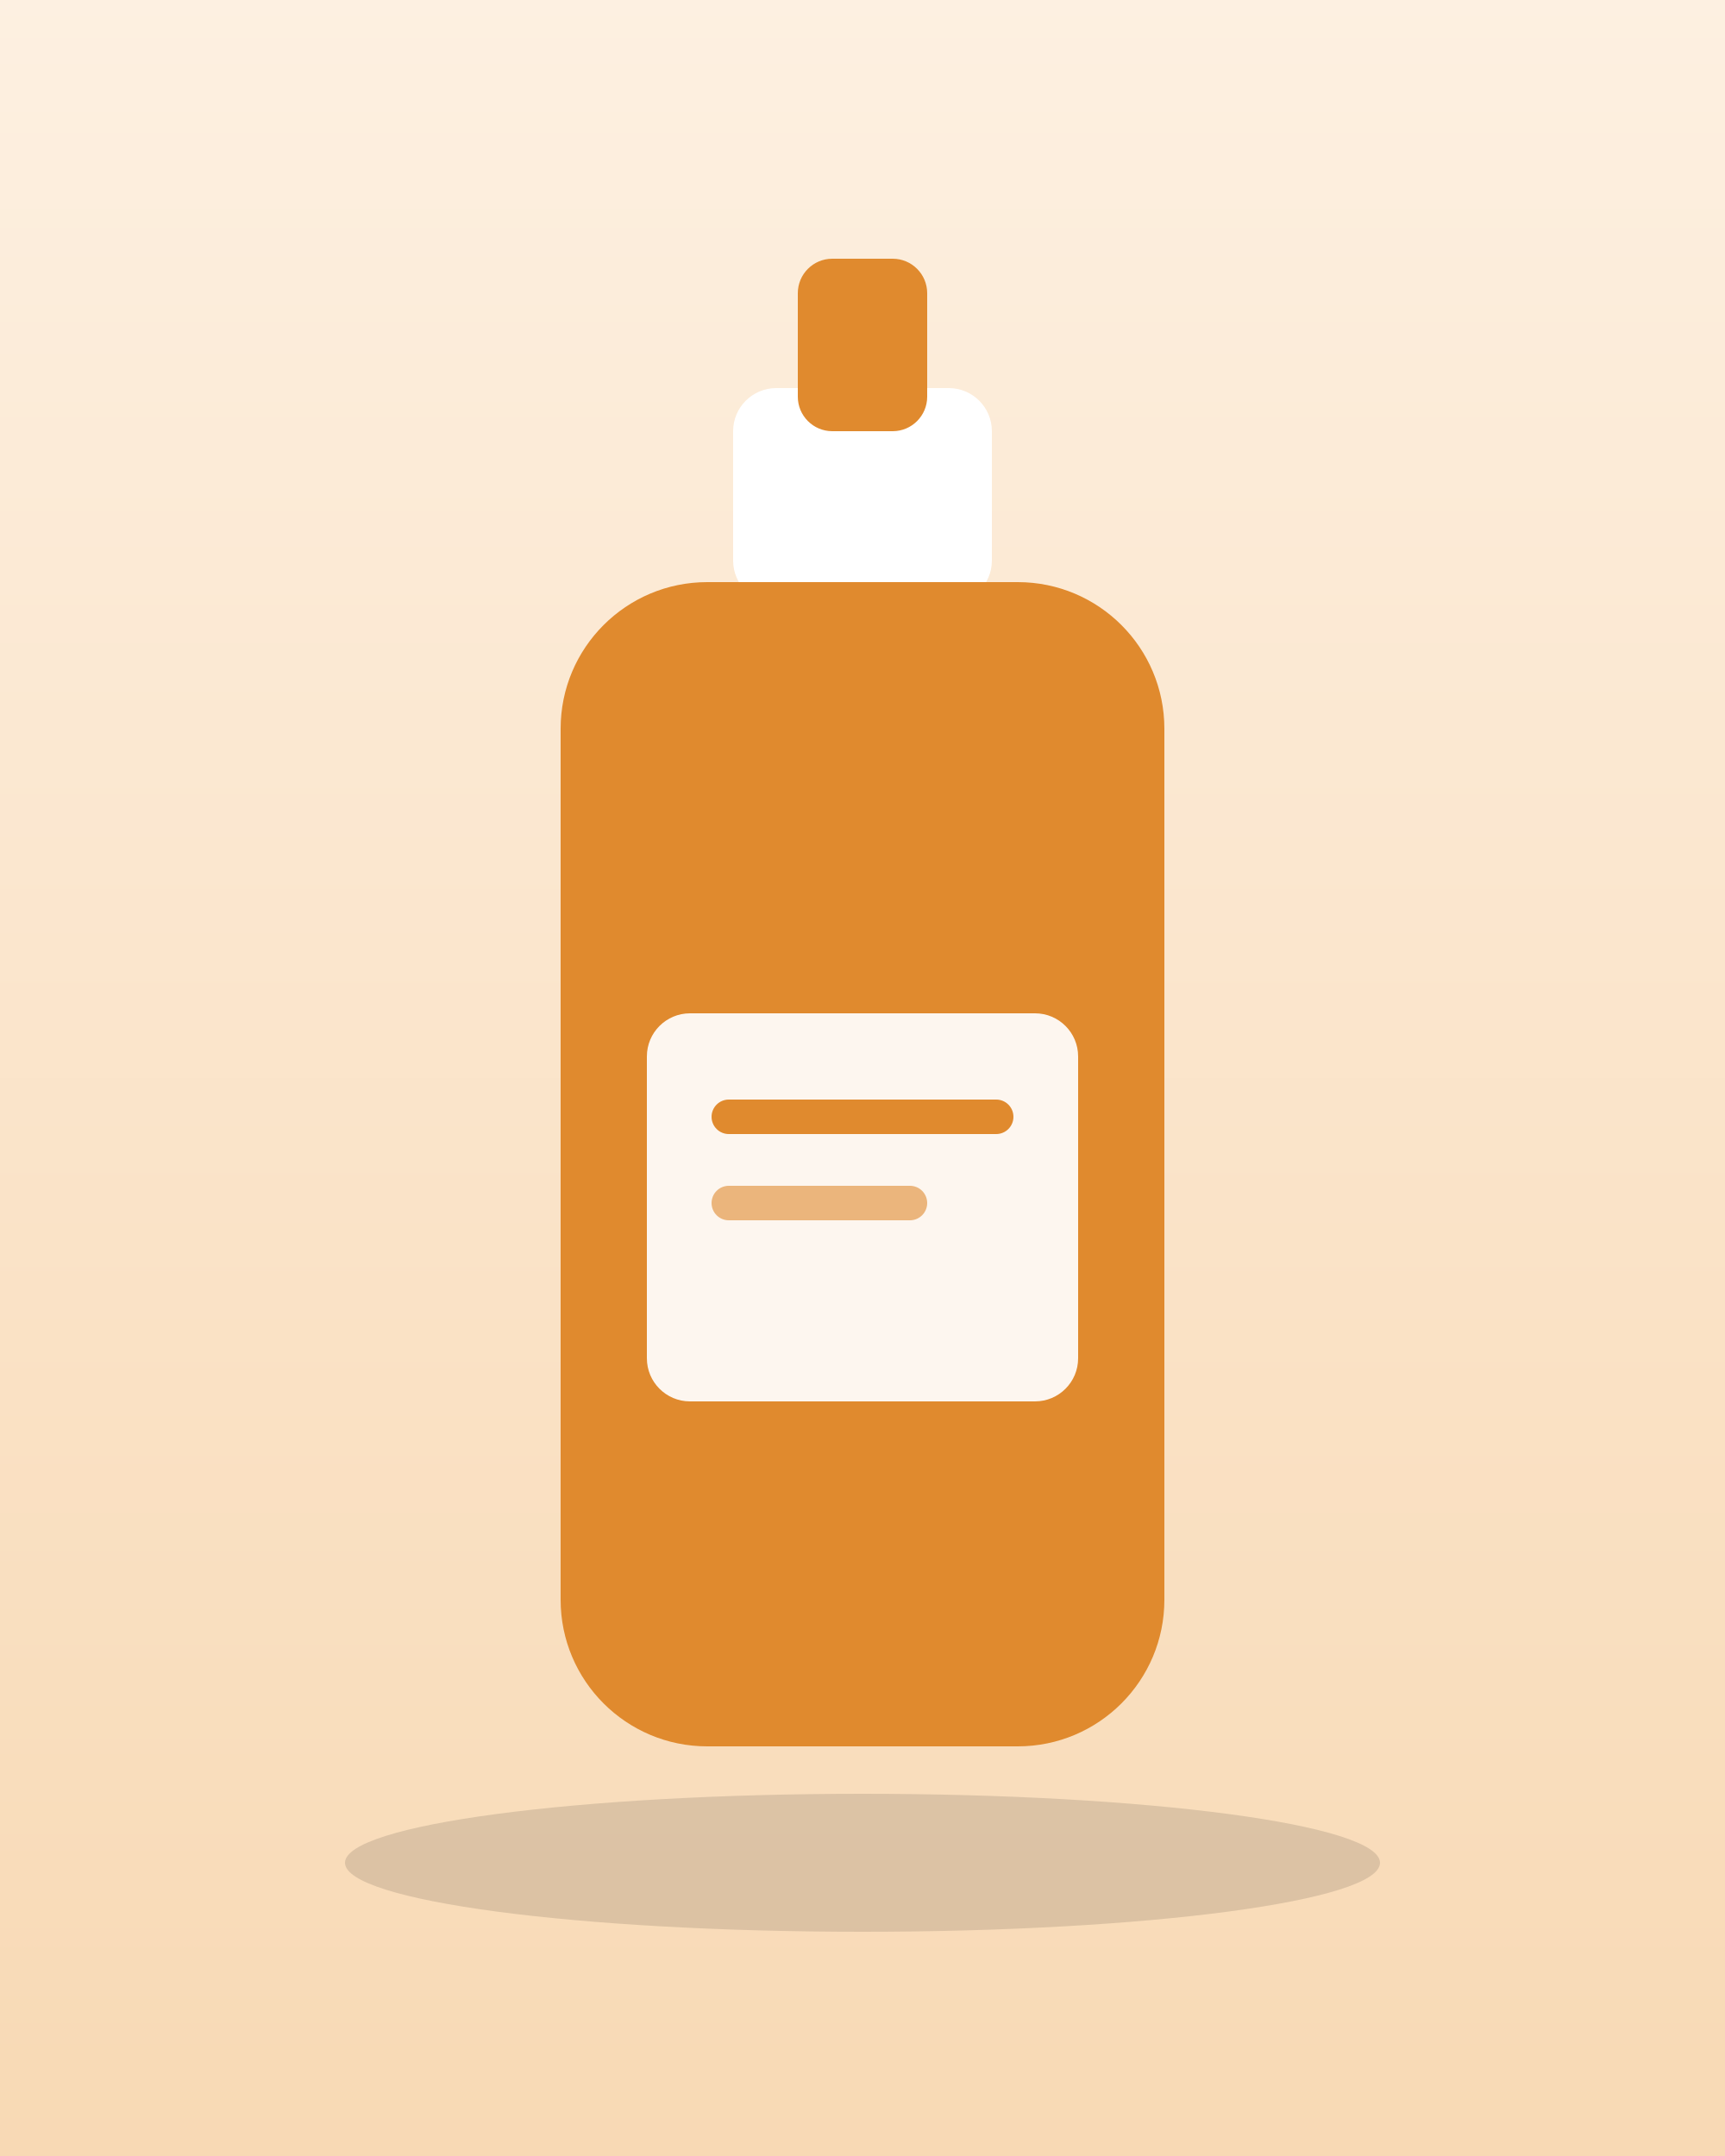
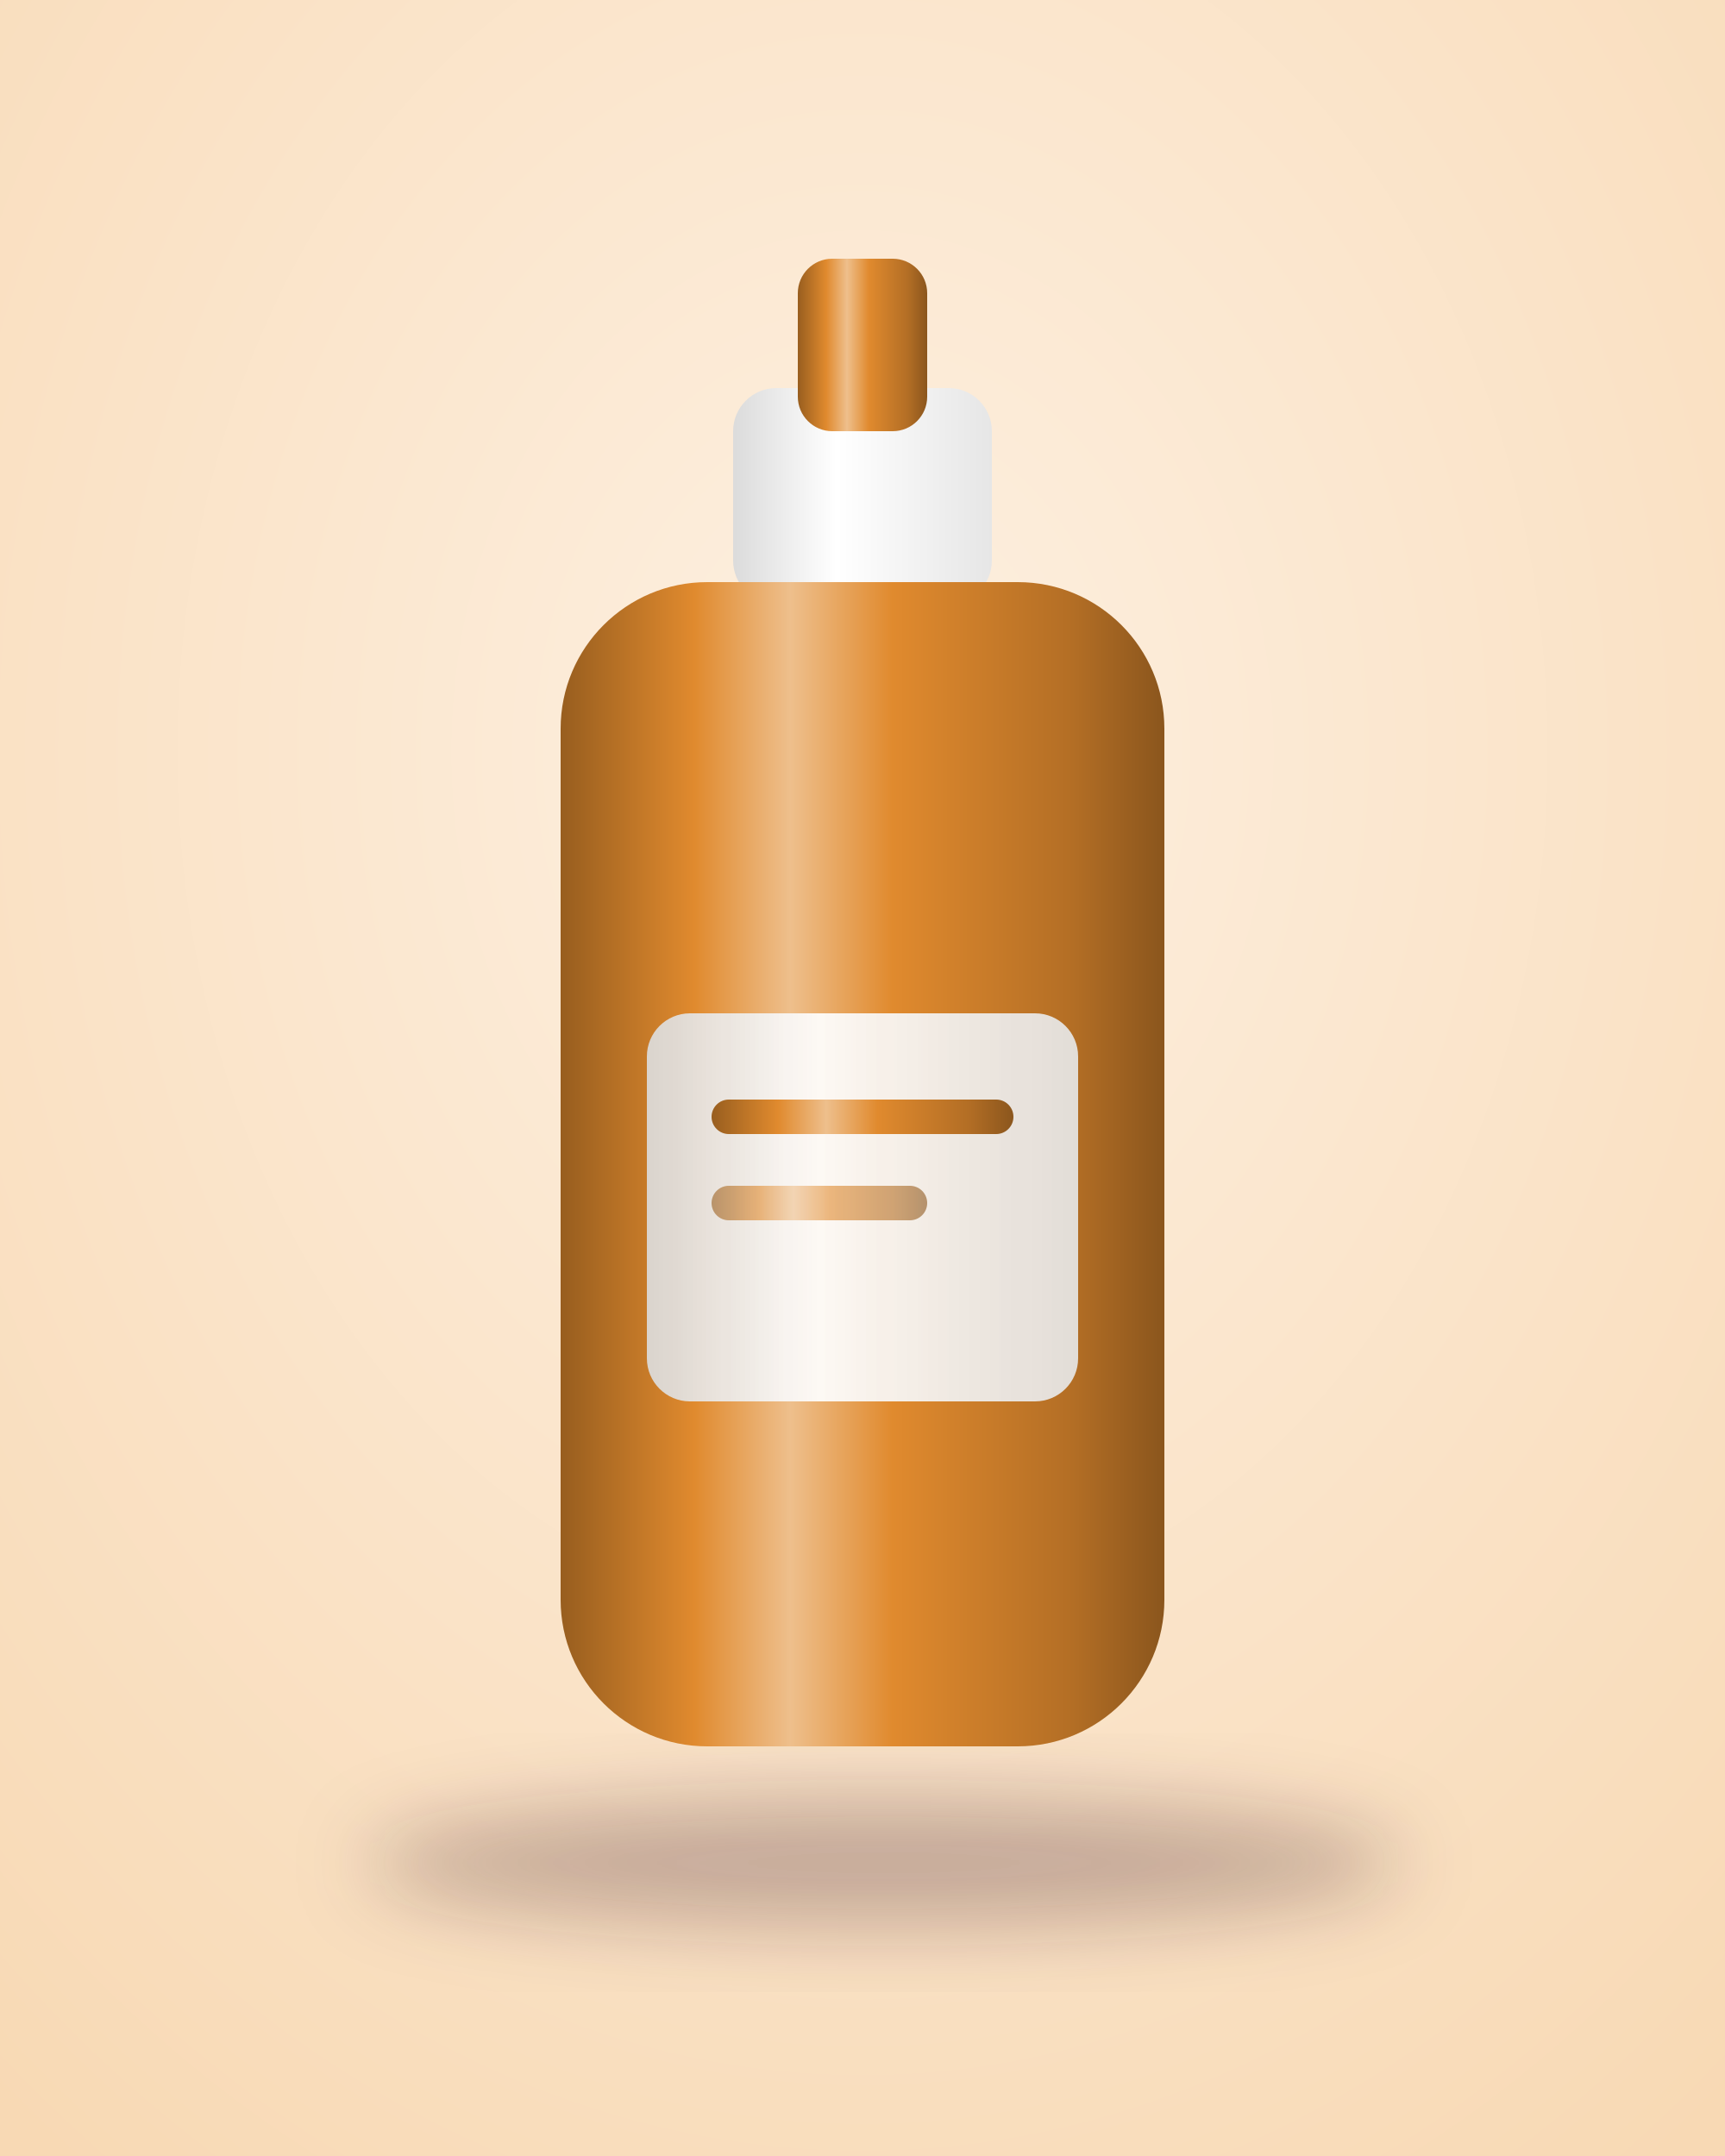
<svg xmlns="http://www.w3.org/2000/svg" viewBox="0 0 400 500">
  <defs>
-     <linearGradient id="g" x1="0" y1="0" x2="0" y2="1">
+     <radialGradient id="g" cx=".5" cy=".35" r=".8">
      <stop offset="0" stop-color="#fdf0e1" />
      <stop offset="1" stop-color="#f8d9b4" />
+     </radialGradient>
+     <linearGradient id="m" x1="0" y1="0" x2="1" y2="0">
+       <stop offset="0" stop-color="#985e1f" />
+       <stop offset=".22" stop-color="#e08a2e" />
+       <stop offset=".38" stop-color="#eebf8c" />
+       <stop offset=".55" stop-color="#e08a2e" />
+       <stop offset=".85" stop-color="#b36e25" />
+       <stop offset="1" stop-color="#8b561d" />
    </linearGradient>
+     <linearGradient id="l" x1="0" y1="0" x2="1" y2="0">
+       <stop offset="0" stop-color="#dbdbdb" />
+       <stop offset=".4" stop-color="#ffffff" />
+       <stop offset="1" stop-color="#e6e6e6" />
+     </linearGradient>
+     <filter id="b" x="-20%" y="-50%" width="140%" height="200%">
+       <feGaussianBlur stdDeviation="9" />
+     </filter>
  </defs>
  <rect width="400" height="500" fill="url(#g)" />
-   <ellipse cx="200" cy="432" rx="120" ry="16" fill="#000" opacity=".12" />
+   <ellipse cx="205" cy="432" rx="120" ry="15" fill="#3a1428" opacity=".28" filter="url(#b)" />
  <g>
-     <rect x="170" y="90" width="60" height="50" rx="10" fill="#ffffff" />
-     <rect x="185" y="60" width="30" height="40" rx="8" fill="#e08a2e" />
-     <rect x="130" y="135" width="140" height="270" rx="34" fill="#e08a2e" />
-     <rect x="150" y="235" width="100" height="90" rx="10" fill="#ffffff" opacity=".92" />
-     <rect x="165" y="255" width="70" height="8" rx="4" fill="#e08a2e" />
-     <rect x="165" y="275" width="50" height="8" rx="4" fill="#e08a2e" opacity=".6" />
+     <rect x="170" y="90" width="60" height="50" rx="10" fill="url(#l)" />
+     <rect x="185" y="60" width="30" height="40" rx="8" fill="url(#m)" />
+     <rect x="130" y="135" width="140" height="270" rx="34" fill="url(#m)" />
+     <rect x="150" y="235" width="100" height="90" rx="10" fill="url(#l)" opacity=".92" />
+     <rect x="165" y="255" width="70" height="8" rx="4" fill="url(#m)" />
+     <rect x="165" y="275" width="50" height="8" rx="4" fill="url(#m)" opacity=".6" />
  </g>
</svg>
